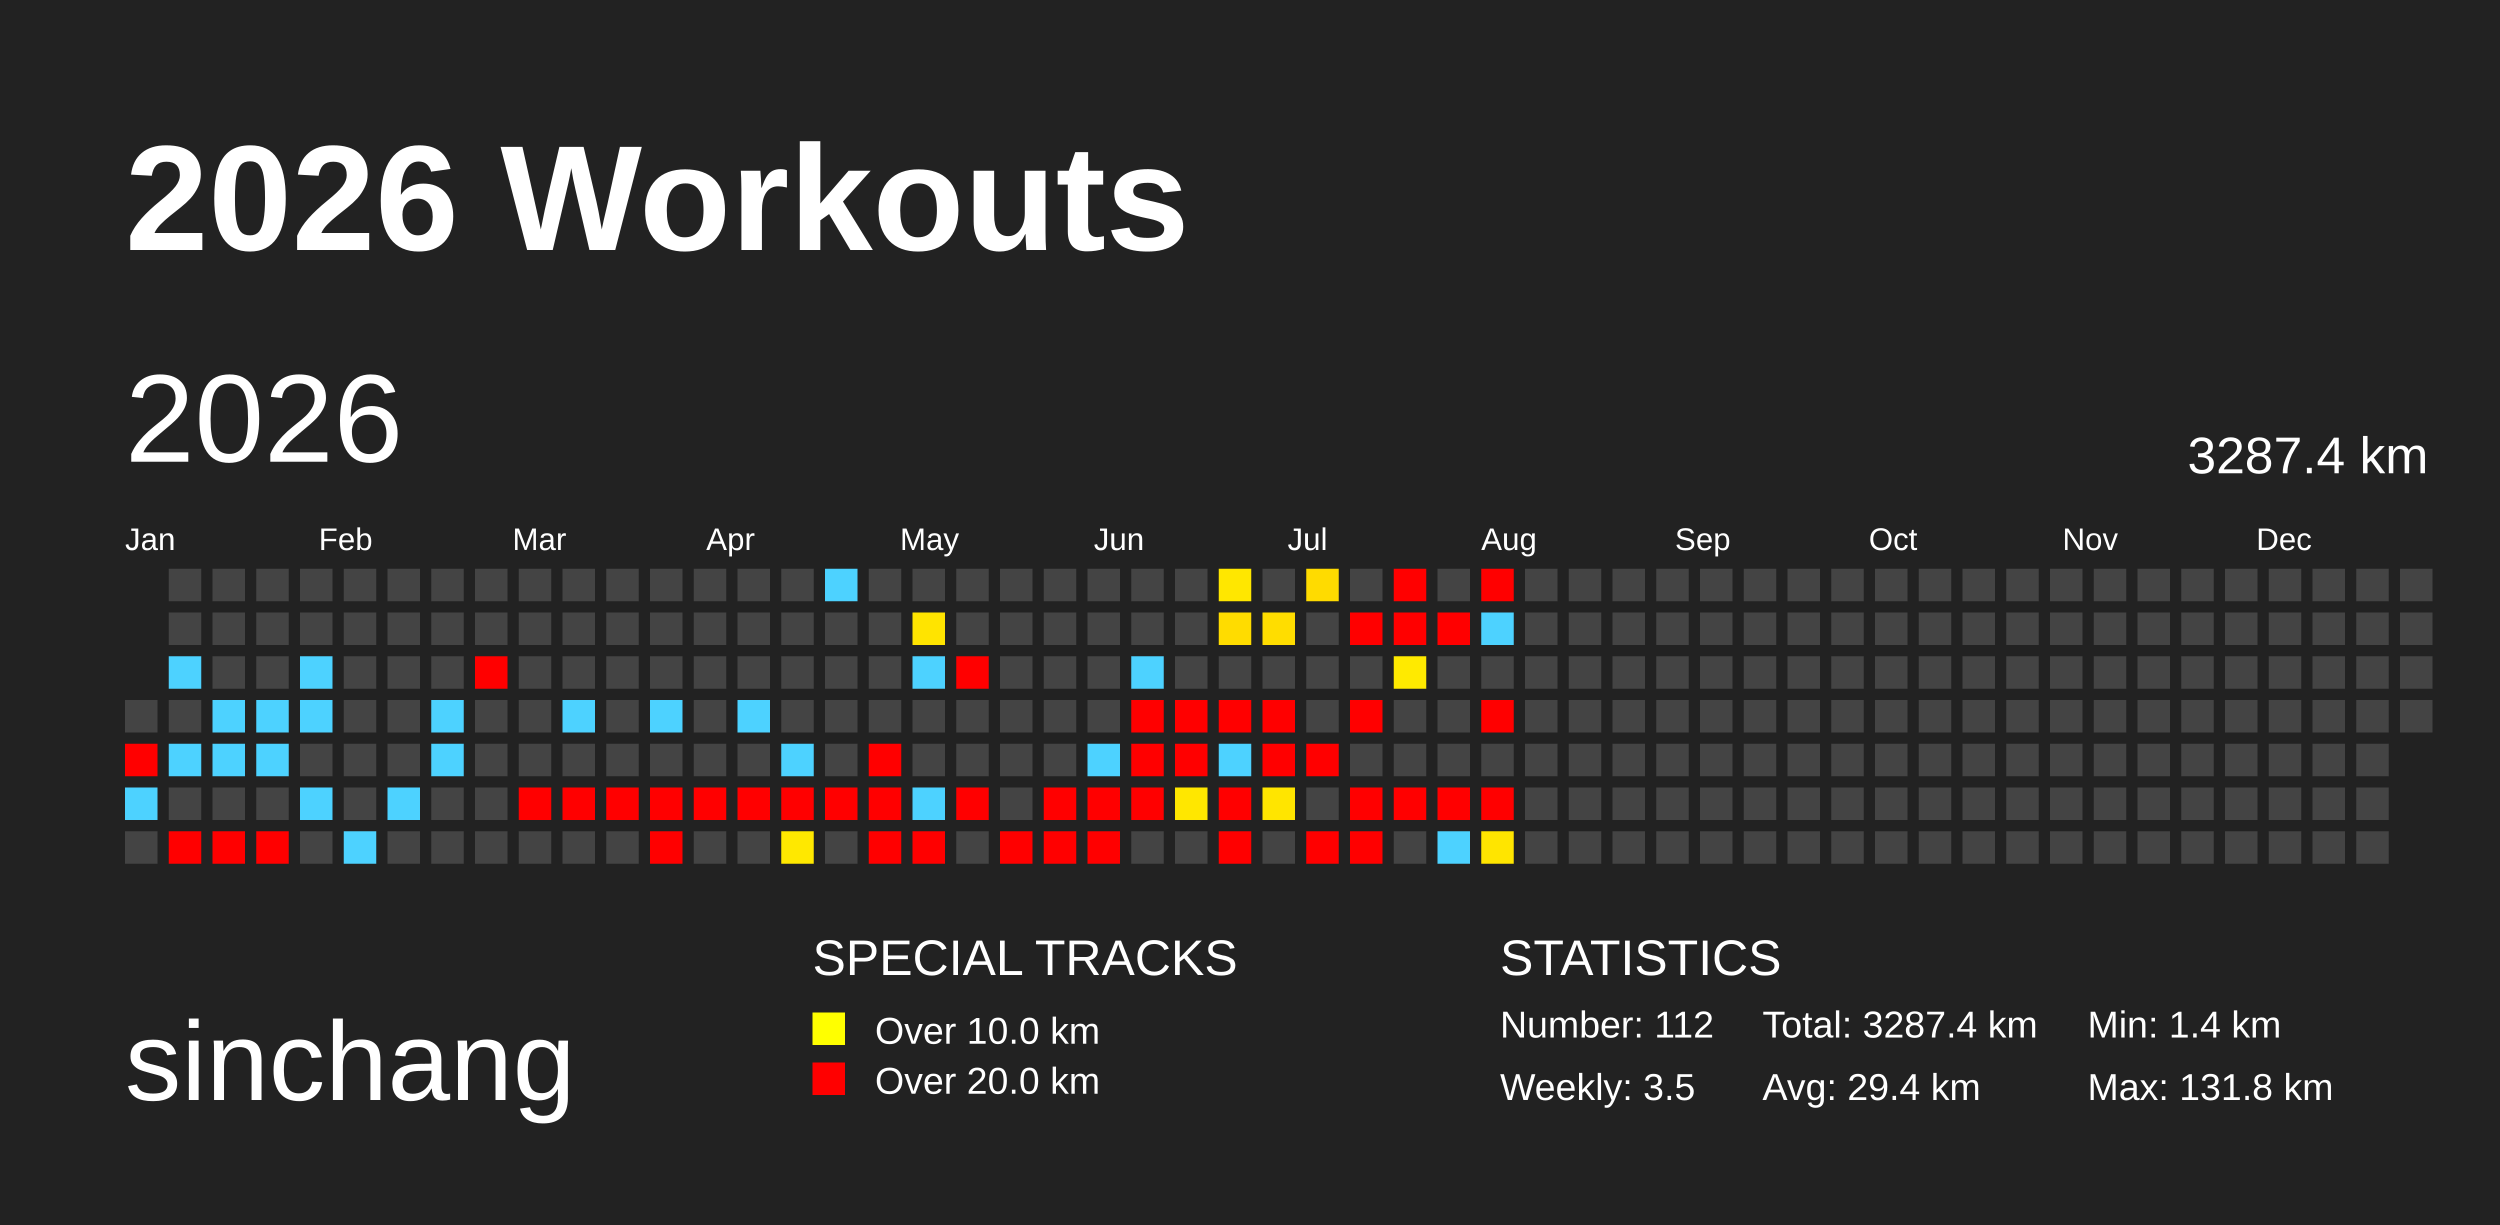
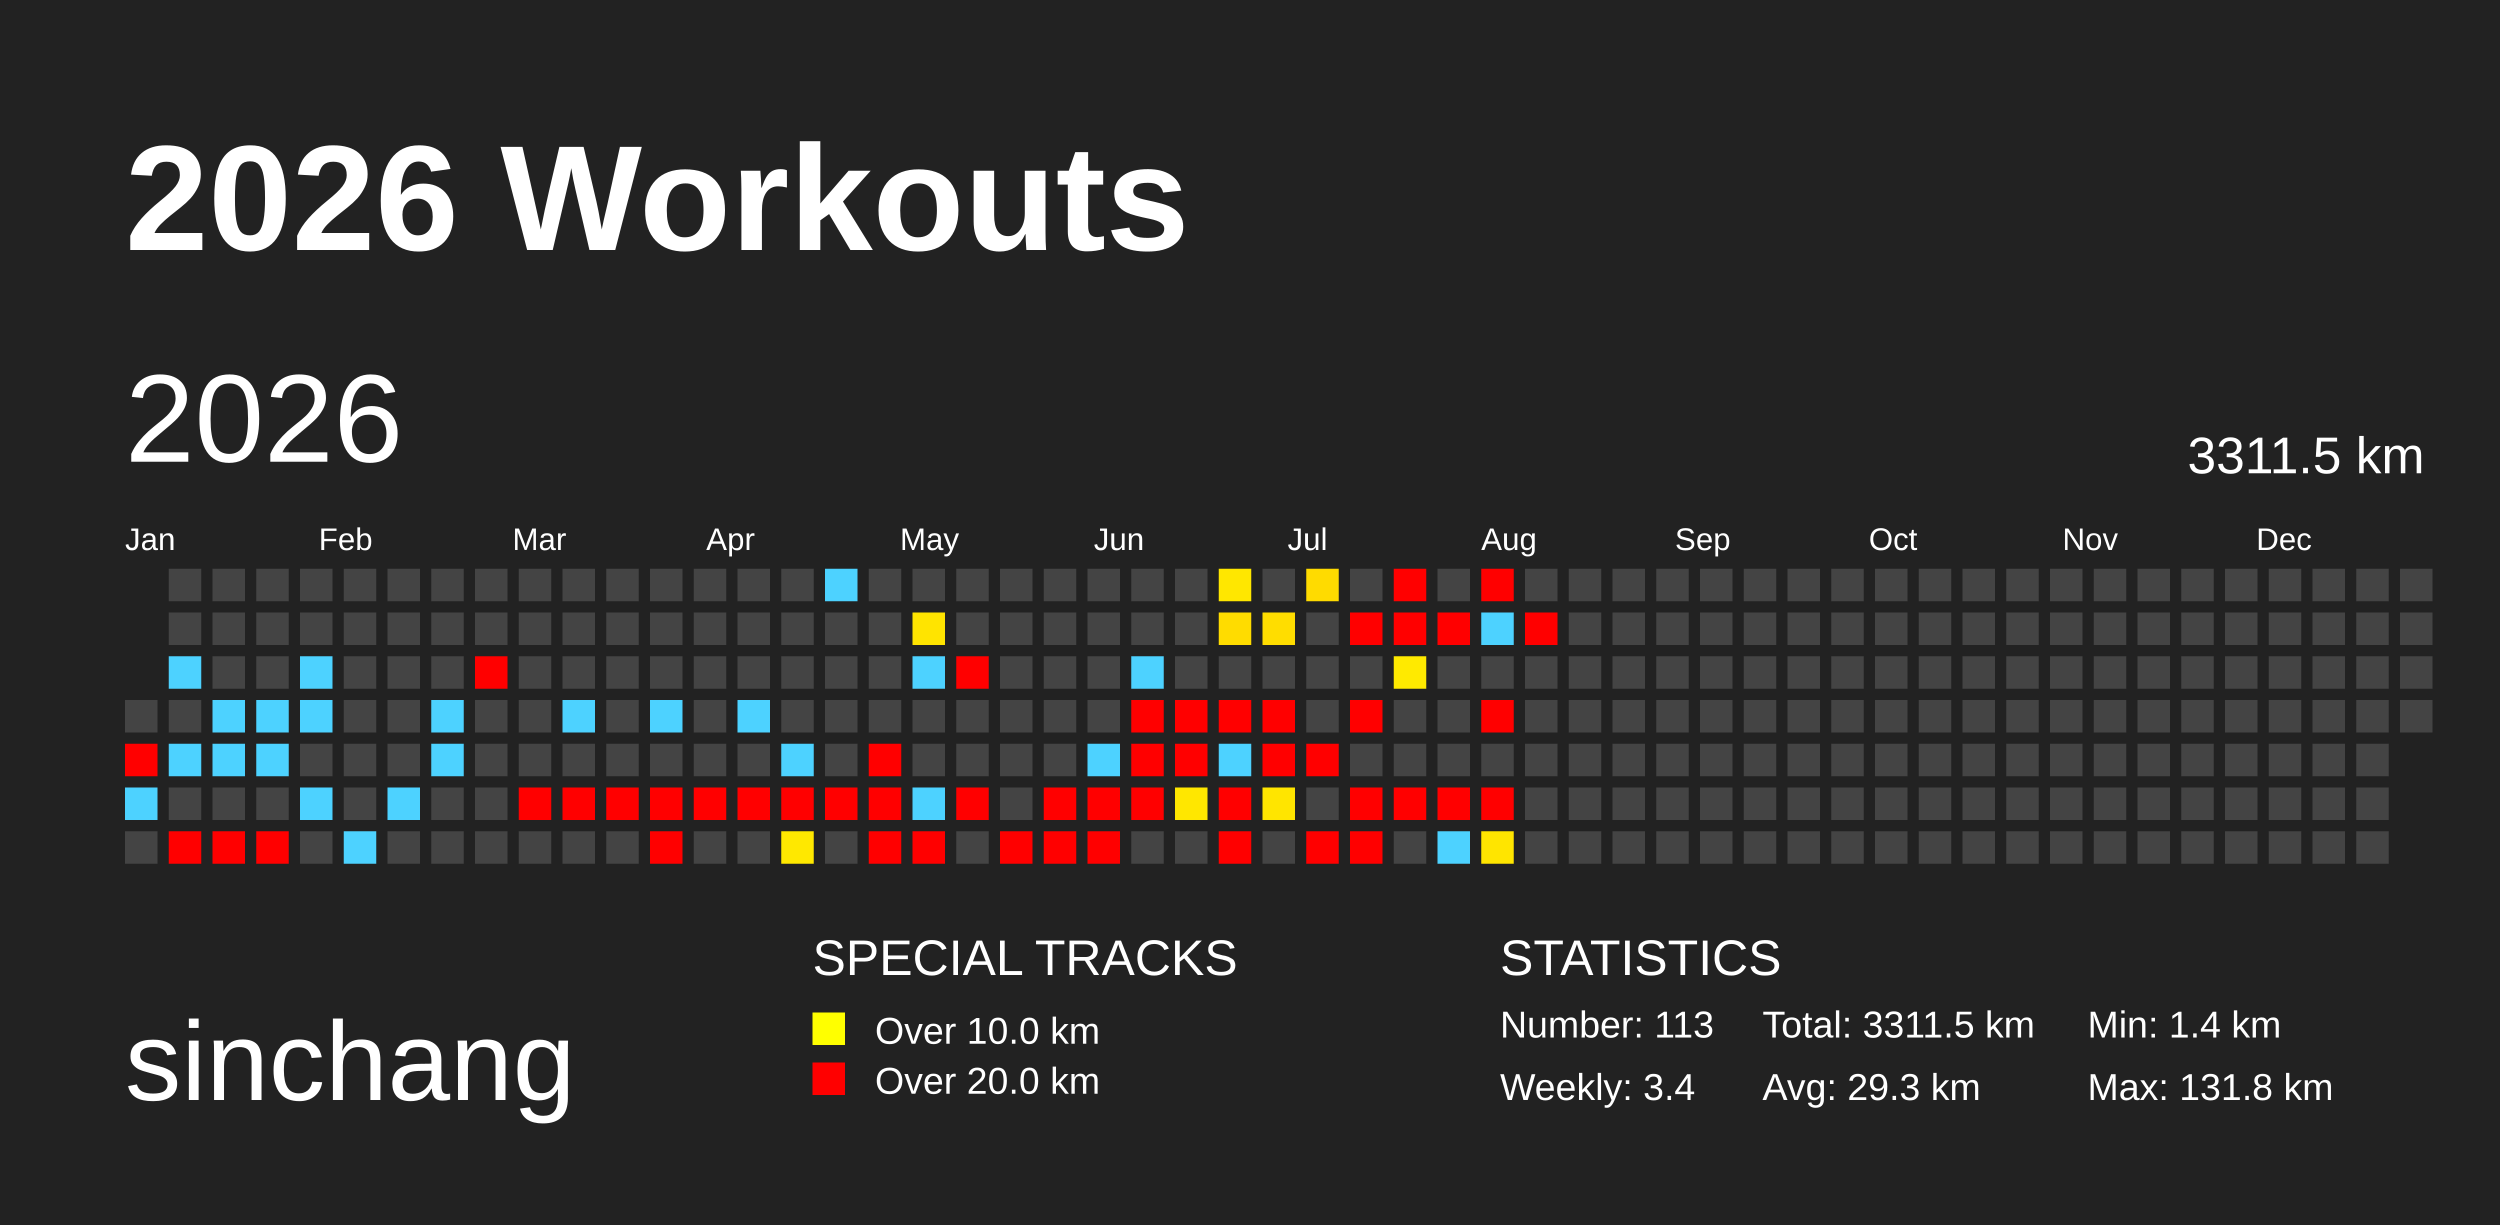
<svg xmlns="http://www.w3.org/2000/svg" baseProfile="full" height="98mm" version="1.1" viewBox="0,0,200,98" width="200mm">
  <defs>
    <pattern height="2" id="indoor-stripe" patternUnits="userSpaceOnUse" width="2">
      <line stroke="white" stroke-opacity="0.45" stroke-width="0.5" x1="0" x2="2" y1="2" y2="0" />
    </pattern>
  </defs>
  <rect fill="#222222" height="98" width="200" x="0" y="0" />
  <text fill="#FFFFFF" style="font-size:12px; font-family:Arial; font-weight:bold;" x="10" y="20">2026 Workouts</text>
  <text fill="#FFFFFF" style="font-size:9px; font-family:Arial" x="10" y="88">sinchang</text>
  <text fill="#FFFFFF" style="font-size:4px; font-family:Arial" x="65" y="78">SPECIAL TRACKS</text>
  <rect fill="yellow" height="2.6" width="2.6" x="65" y="81" />
  <text fill="#FFFFFF" style="font-size:3px; font-family:Arial" x="70" y="83.5">Over 10.0 km</text>
  <rect fill="red" height="2.6" width="2.6" x="65" y="85" />
  <text fill="#FFFFFF" style="font-size:3px; font-family:Arial" x="70" y="87.5">Over 20.0 km</text>
  <text fill="#FFFFFF" style="font-size:4px; font-family:Arial" x="120" y="78">STATISTICS</text>
-   <text fill="#FFFFFF" style="font-size:3px; font-family:Arial" x="120" y="83">Number: 112</text>
-   <text fill="#FFFFFF" style="font-size:3px; font-family:Arial" x="120" y="88">Weekly: 3.5</text>
-   <text fill="#FFFFFF" style="font-size:3px; font-family:Arial" x="141" y="83">Total: 3287.4 km</text>
-   <text fill="#FFFFFF" style="font-size:3px; font-family:Arial" x="141" y="88">Avg: 29.4 km</text>
+   <text fill="#FFFFFF" style="font-size:3px; font-family:Arial" x="120" y="83">Number: 113</text>
+   <text fill="#FFFFFF" style="font-size:3px; font-family:Arial" x="120" y="88">Weekly: 3.4</text>
+   <text fill="#FFFFFF" style="font-size:3px; font-family:Arial" x="141" y="83">Total: 3311.5 km</text>
+   <text fill="#FFFFFF" style="font-size:3px; font-family:Arial" x="141" y="88">Avg: 29.3 km</text>
  <text fill="#FFFFFF" style="font-size:3px; font-family:Arial" x="167" y="83">Min: 1.4 km</text>
  <text fill="#FFFFFF" style="font-size:3px; font-family:Arial" x="167" y="88">Max: 131.8 km</text>
  <text dominant-baseline="hanging" fill="#FFFFFF" style="font-size:10.0px; font-family:Arial;" x="10" y="30">2026</text>
-   <text dominant-baseline="hanging" fill="#FFFFFF" style="font-size:4.125px; font-family:Arial;" x="175" y="35">3287.4 km</text>
+   <text dominant-baseline="hanging" fill="#FFFFFF" style="font-size:4.125px; font-family:Arial;" x="175" y="35">3311.5 km</text>
  <text fill="#FFFFFF" style="font-size:2.5px; font-family:Arial" x="10.0" y="44">Jan</text>
  <text fill="#FFFFFF" style="font-size:2.5px; font-family:Arial" x="25.5" y="44">Feb</text>
  <text fill="#FFFFFF" style="font-size:2.5px; font-family:Arial" x="41.0" y="44">Mar</text>
  <text fill="#FFFFFF" style="font-size:2.5px; font-family:Arial" x="56.5" y="44">Apr</text>
  <text fill="#FFFFFF" style="font-size:2.5px; font-family:Arial" x="72.0" y="44">May</text>
  <text fill="#FFFFFF" style="font-size:2.5px; font-family:Arial" x="87.5" y="44">Jun</text>
  <text fill="#FFFFFF" style="font-size:2.5px; font-family:Arial" x="103.0" y="44">Jul</text>
  <text fill="#FFFFFF" style="font-size:2.5px; font-family:Arial" x="118.5" y="44">Aug</text>
  <text fill="#FFFFFF" style="font-size:2.5px; font-family:Arial" x="134.0" y="44">Sep</text>
  <text fill="#FFFFFF" style="font-size:2.5px; font-family:Arial" x="149.5" y="44">Oct</text>
  <text fill="#FFFFFF" style="font-size:2.5px; font-family:Arial" x="165.0" y="44">Nov</text>
  <text fill="#FFFFFF" style="font-size:2.5px; font-family:Arial" x="180.5" y="44">Dec</text>
  <rect fill="#444444" height="2.6" width="2.6" x="10.0" y="56.0" />
  <rect fill="red" height="2.6" width="2.6" x="10.0" y="59.5" />
  <rect fill="#4dd2ff" height="2.6" width="2.6" x="10.0" y="63.0" />
  <rect fill="#444444" height="2.6" width="2.6" x="10.0" y="66.5" />
  <rect fill="#444444" height="2.6" width="2.6" x="13.5" y="45.5" />
  <rect fill="#444444" height="2.6" width="2.6" x="13.5" y="49.0" />
  <rect fill="#4dd2ff" height="2.6" width="2.6" x="13.5" y="52.5" />
  <rect fill="#444444" height="2.6" width="2.6" x="13.5" y="56.0" />
  <rect fill="#4dd2ff" height="2.6" width="2.6" x="13.5" y="59.5" />
  <rect fill="#444444" height="2.6" width="2.6" x="13.5" y="63.0" />
  <rect fill="red" height="2.6" width="2.6" x="13.5" y="66.5" />
  <rect fill="#444444" height="2.6" width="2.6" x="17.0" y="45.5" />
  <rect fill="#444444" height="2.6" width="2.6" x="17.0" y="49.0" />
  <rect fill="#444444" height="2.6" width="2.6" x="17.0" y="52.5" />
  <rect fill="#4dd2ff" height="2.6" width="2.6" x="17.0" y="56.0" />
  <rect fill="#4dd2ff" height="2.6" width="2.6" x="17.0" y="59.5" />
  <rect fill="#444444" height="2.6" width="2.6" x="17.0" y="63.0" />
  <rect fill="red" height="2.6" width="2.6" x="17.0" y="66.5" />
  <rect fill="#444444" height="2.6" width="2.6" x="20.5" y="45.5" />
  <rect fill="#444444" height="2.6" width="2.6" x="20.5" y="49.0" />
  <rect fill="#444444" height="2.6" width="2.6" x="20.5" y="52.5" />
  <rect fill="#4dd2ff" height="2.6" width="2.6" x="20.5" y="56.0" />
  <rect fill="#4dd2ff" height="2.6" width="2.6" x="20.5" y="59.5" />
  <rect fill="#444444" height="2.6" width="2.6" x="20.5" y="63.0" />
  <rect fill="red" height="2.6" width="2.6" x="20.5" y="66.5" />
  <rect fill="#444444" height="2.6" width="2.6" x="24.0" y="45.5" />
  <rect fill="#444444" height="2.6" width="2.6" x="24.0" y="49.0" />
  <rect fill="#4dd2ff" height="2.6" width="2.6" x="24.0" y="52.5" />
  <rect fill="#4dd2ff" height="2.6" width="2.6" x="24.0" y="56.0" />
  <rect fill="#444444" height="2.6" width="2.6" x="24.0" y="59.5" />
  <rect fill="#4dd2ff" height="2.6" width="2.6" x="24.0" y="63.0" />
  <rect fill="#444444" height="2.6" width="2.6" x="24.0" y="66.5" />
  <rect fill="#444444" height="2.6" width="2.6" x="27.5" y="45.5" />
  <rect fill="#444444" height="2.6" width="2.6" x="27.5" y="49.0" />
  <rect fill="#444444" height="2.6" width="2.6" x="27.5" y="52.5" />
  <rect fill="#444444" height="2.6" width="2.6" x="27.5" y="56.0" />
  <rect fill="#444444" height="2.6" width="2.6" x="27.5" y="59.5" />
  <rect fill="#444444" height="2.6" width="2.6" x="27.5" y="63.0" />
  <rect fill="#4dd2ff" height="2.6" width="2.6" x="27.5" y="66.5" />
  <rect fill="#444444" height="2.6" width="2.6" x="31.0" y="45.5" />
  <rect fill="#444444" height="2.6" width="2.6" x="31.0" y="49.0" />
  <rect fill="#444444" height="2.6" width="2.6" x="31.0" y="52.5" />
  <rect fill="#444444" height="2.6" width="2.6" x="31.0" y="56.0" />
  <rect fill="#444444" height="2.6" width="2.6" x="31.0" y="59.5" />
  <rect fill="#4dd2ff" height="2.6" width="2.6" x="31.0" y="63.0" />
  <rect fill="#444444" height="2.6" width="2.6" x="31.0" y="66.5" />
  <rect fill="#444444" height="2.6" width="2.6" x="34.5" y="45.5" />
  <rect fill="#444444" height="2.6" width="2.6" x="34.5" y="49.0" />
  <rect fill="#444444" height="2.6" width="2.6" x="34.5" y="52.5" />
  <rect fill="#4dd2ff" height="2.6" width="2.6" x="34.5" y="56.0" />
  <rect fill="#4dd2ff" height="2.6" width="2.6" x="34.5" y="59.5" />
  <rect fill="#444444" height="2.6" width="2.6" x="34.5" y="63.0" />
  <rect fill="#444444" height="2.6" width="2.6" x="34.5" y="66.5" />
  <rect fill="#444444" height="2.6" width="2.6" x="38.0" y="45.5" />
  <rect fill="#444444" height="2.6" width="2.6" x="38.0" y="49.0" />
  <rect fill="red" height="2.6" width="2.6" x="38.0" y="52.5" />
  <rect fill="#444444" height="2.6" width="2.6" x="38.0" y="56.0" />
  <rect fill="#444444" height="2.6" width="2.6" x="38.0" y="59.5" />
  <rect fill="#444444" height="2.6" width="2.6" x="38.0" y="63.0" />
  <rect fill="#444444" height="2.6" width="2.6" x="38.0" y="66.5" />
  <rect fill="#444444" height="2.6" width="2.6" x="41.5" y="45.5" />
  <rect fill="#444444" height="2.6" width="2.6" x="41.5" y="49.0" />
  <rect fill="#444444" height="2.6" width="2.6" x="41.5" y="52.5" />
  <rect fill="#444444" height="2.6" width="2.6" x="41.5" y="56.0" />
  <rect fill="#444444" height="2.6" width="2.6" x="41.5" y="59.5" />
  <rect fill="red" height="2.6" width="2.6" x="41.5" y="63.0" />
  <rect fill="#444444" height="2.6" width="2.6" x="41.5" y="66.5" />
  <rect fill="#444444" height="2.6" width="2.6" x="45.0" y="45.5" />
  <rect fill="#444444" height="2.6" width="2.6" x="45.0" y="49.0" />
  <rect fill="#444444" height="2.6" width="2.6" x="45.0" y="52.5" />
  <rect fill="#4dd2ff" height="2.6" width="2.6" x="45.0" y="56.0" />
  <rect fill="#444444" height="2.6" width="2.6" x="45.0" y="59.5" />
  <rect fill="red" height="2.6" width="2.6" x="45.0" y="63.0" />
  <rect fill="#444444" height="2.6" width="2.6" x="45.0" y="66.5" />
  <rect fill="#444444" height="2.6" width="2.6" x="48.5" y="45.5" />
  <rect fill="#444444" height="2.6" width="2.6" x="48.5" y="49.0" />
  <rect fill="#444444" height="2.6" width="2.6" x="48.5" y="52.5" />
  <rect fill="#444444" height="2.6" width="2.6" x="48.5" y="56.0" />
  <rect fill="#444444" height="2.6" width="2.6" x="48.5" y="59.5" />
  <rect fill="red" height="2.6" width="2.6" x="48.5" y="63.0" />
  <rect fill="#444444" height="2.6" width="2.6" x="48.5" y="66.5" />
  <rect fill="#444444" height="2.6" width="2.6" x="52.0" y="45.5" />
  <rect fill="#444444" height="2.6" width="2.6" x="52.0" y="49.0" />
  <rect fill="#444444" height="2.6" width="2.6" x="52.0" y="52.5" />
  <rect fill="#4dd2ff" height="2.6" width="2.6" x="52.0" y="56.0" />
  <rect fill="#444444" height="2.6" width="2.6" x="52.0" y="59.5" />
  <rect fill="red" height="2.6" width="2.6" x="52.0" y="63.0" />
  <rect fill="red" height="2.6" width="2.6" x="52.0" y="66.5" />
  <rect fill="#444444" height="2.6" width="2.6" x="55.5" y="45.5" />
  <rect fill="#444444" height="2.6" width="2.6" x="55.5" y="49.0" />
  <rect fill="#444444" height="2.6" width="2.6" x="55.5" y="52.5" />
  <rect fill="#444444" height="2.6" width="2.6" x="55.5" y="56.0" />
  <rect fill="#444444" height="2.6" width="2.6" x="55.5" y="59.5" />
  <rect fill="red" height="2.6" width="2.6" x="55.5" y="63.0" />
  <rect fill="#444444" height="2.6" width="2.6" x="55.5" y="66.5" />
  <rect fill="#444444" height="2.6" width="2.6" x="59.0" y="45.5" />
  <rect fill="#444444" height="2.6" width="2.6" x="59.0" y="49.0" />
  <rect fill="#444444" height="2.6" width="2.6" x="59.0" y="52.5" />
  <rect fill="#4dd2ff" height="2.6" width="2.6" x="59.0" y="56.0" />
  <rect fill="#444444" height="2.6" width="2.6" x="59.0" y="59.5" />
  <rect fill="red" height="2.6" width="2.6" x="59.0" y="63.0" />
  <rect fill="#444444" height="2.6" width="2.6" x="59.0" y="66.5" />
  <rect fill="#444444" height="2.6" width="2.6" x="62.5" y="45.5" />
  <rect fill="#444444" height="2.6" width="2.6" x="62.5" y="49.0" />
  <rect fill="#444444" height="2.6" width="2.6" x="62.5" y="52.5" />
  <rect fill="#444444" height="2.6" width="2.6" x="62.5" y="56.0" />
  <rect fill="#4dd2ff" height="2.6" width="2.6" x="62.5" y="59.5" />
  <rect fill="red" height="2.6" width="2.6" x="62.5" y="63.0" />
  <rect fill="#ffe800" height="2.6" width="2.6" x="62.5" y="66.5" />
  <rect fill="#4dd2ff" height="2.6" width="2.6" x="66.0" y="45.5" />
  <rect fill="#444444" height="2.6" width="2.6" x="66.0" y="49.0" />
  <rect fill="#444444" height="2.6" width="2.6" x="66.0" y="52.5" />
  <rect fill="#444444" height="2.6" width="2.6" x="66.0" y="56.0" />
  <rect fill="#444444" height="2.6" width="2.6" x="66.0" y="59.5" />
  <rect fill="red" height="2.6" width="2.6" x="66.0" y="63.0" />
  <rect fill="#444444" height="2.6" width="2.6" x="66.0" y="66.5" />
  <rect fill="#444444" height="2.6" width="2.6" x="69.5" y="45.5" />
  <rect fill="#444444" height="2.6" width="2.6" x="69.5" y="49.0" />
  <rect fill="#444444" height="2.6" width="2.6" x="69.5" y="52.5" />
  <rect fill="#444444" height="2.6" width="2.6" x="69.5" y="56.0" />
  <rect fill="red" height="2.6" width="2.6" x="69.5" y="59.5" />
  <rect fill="red" height="2.6" width="2.6" x="69.5" y="63.0" />
  <rect fill="red" height="2.6" width="2.6" x="69.5" y="66.5" />
  <rect fill="#444444" height="2.6" width="2.6" x="73.0" y="45.5" />
  <rect fill="#ffe400" height="2.6" width="2.6" x="73.0" y="49.0" />
  <rect fill="#4dd2ff" height="2.6" width="2.6" x="73.0" y="52.5" />
  <rect fill="#444444" height="2.6" width="2.6" x="73.0" y="56.0" />
  <rect fill="#444444" height="2.6" width="2.6" x="73.0" y="59.5" />
  <rect fill="#4dd2ff" height="2.6" width="2.6" x="73.0" y="63.0" />
  <rect fill="red" height="2.6" width="2.6" x="73.0" y="66.5" />
  <rect fill="#444444" height="2.6" width="2.6" x="76.5" y="45.5" />
  <rect fill="#444444" height="2.6" width="2.6" x="76.5" y="49.0" />
  <rect fill="red" height="2.6" width="2.6" x="76.5" y="52.5" />
  <rect fill="#444444" height="2.6" width="2.6" x="76.5" y="56.0" />
  <rect fill="#444444" height="2.6" width="2.6" x="76.5" y="59.5" />
  <rect fill="red" height="2.6" width="2.6" x="76.5" y="63.0" />
  <rect fill="#444444" height="2.6" width="2.6" x="76.5" y="66.5" />
  <rect fill="#444444" height="2.6" width="2.6" x="80.0" y="45.5" />
  <rect fill="#444444" height="2.6" width="2.6" x="80.0" y="49.0" />
  <rect fill="#444444" height="2.6" width="2.6" x="80.0" y="52.5" />
  <rect fill="#444444" height="2.6" width="2.6" x="80.0" y="56.0" />
  <rect fill="#444444" height="2.6" width="2.6" x="80.0" y="59.5" />
  <rect fill="#444444" height="2.6" width="2.6" x="80.0" y="63.0" />
  <rect fill="red" height="2.6" width="2.6" x="80.0" y="66.5" />
  <rect fill="#444444" height="2.6" width="2.6" x="83.5" y="45.5" />
  <rect fill="#444444" height="2.6" width="2.6" x="83.5" y="49.0" />
  <rect fill="#444444" height="2.6" width="2.6" x="83.5" y="52.5" />
  <rect fill="#444444" height="2.6" width="2.6" x="83.5" y="56.0" />
  <rect fill="#444444" height="2.6" width="2.6" x="83.5" y="59.5" />
  <rect fill="red" height="2.6" width="2.6" x="83.5" y="63.0" />
  <rect fill="red" height="2.6" width="2.6" x="83.5" y="66.5" />
  <rect fill="#444444" height="2.6" width="2.6" x="87.0" y="45.5" />
  <rect fill="#444444" height="2.6" width="2.6" x="87.0" y="49.0" />
  <rect fill="#444444" height="2.6" width="2.6" x="87.0" y="52.5" />
  <rect fill="#444444" height="2.6" width="2.6" x="87.0" y="56.0" />
  <rect fill="#4dd2ff" height="2.6" width="2.6" x="87.0" y="59.5" />
  <rect fill="red" height="2.6" width="2.6" x="87.0" y="63.0" />
  <rect fill="red" height="2.6" width="2.6" x="87.0" y="66.5" />
  <rect fill="#444444" height="2.6" width="2.6" x="90.5" y="45.5" />
  <rect fill="#444444" height="2.6" width="2.6" x="90.5" y="49.0" />
  <rect fill="#4dd2ff" height="2.6" width="2.6" x="90.5" y="52.5" />
  <rect fill="red" height="2.6" width="2.6" x="90.5" y="56.0" />
  <rect fill="red" height="2.6" width="2.6" x="90.5" y="59.5" />
  <rect fill="red" height="2.6" width="2.6" x="90.5" y="63.0" />
  <rect fill="#444444" height="2.6" width="2.6" x="90.5" y="66.5" />
  <rect fill="#444444" height="2.6" width="2.6" x="94.0" y="45.5" />
  <rect fill="#444444" height="2.6" width="2.6" x="94.0" y="49.0" />
  <rect fill="#444444" height="2.6" width="2.6" x="94.0" y="52.5" />
  <rect fill="red" height="2.6" width="2.6" x="94.0" y="56.0" />
  <rect fill="red" height="2.6" width="2.6" x="94.0" y="59.5" />
  <rect fill="#ffe700" height="2.6" width="2.6" x="94.0" y="63.0" />
  <rect fill="#444444" height="2.6" width="2.6" x="94.0" y="66.5" />
  <rect fill="#ffe700" height="2.6" width="2.6" x="97.5" y="45.5" />
  <rect fill="#ffdc00" height="2.6" width="2.6" x="97.5" y="49.0" />
  <rect fill="#444444" height="2.6" width="2.6" x="97.5" y="52.5" />
  <rect fill="red" height="2.6" width="2.6" x="97.5" y="56.0" />
  <rect fill="#4dd2ff" height="2.6" width="2.6" x="97.5" y="59.5" />
  <rect fill="red" height="2.6" width="2.6" x="97.5" y="63.0" />
  <rect fill="red" height="2.6" width="2.6" x="97.5" y="66.5" />
  <rect fill="#444444" height="2.6" width="2.6" x="101.0" y="45.5" />
  <rect fill="#ffdd00" height="2.6" width="2.6" x="101.0" y="49.0" />
  <rect fill="#444444" height="2.6" width="2.6" x="101.0" y="52.5" />
  <rect fill="red" height="2.6" width="2.6" x="101.0" y="56.0" />
  <rect fill="red" height="2.6" width="2.6" x="101.0" y="59.5" />
  <rect fill="#ffe500" height="2.6" width="2.6" x="101.0" y="63.0" />
  <rect fill="#444444" height="2.6" width="2.6" x="101.0" y="66.5" />
  <rect fill="#ffdb00" height="2.6" width="2.6" x="104.5" y="45.5" />
  <rect fill="#444444" height="2.6" width="2.6" x="104.5" y="49.0" />
  <rect fill="#444444" height="2.6" width="2.6" x="104.5" y="52.5" />
  <rect fill="#444444" height="2.6" width="2.6" x="104.5" y="56.0" />
  <rect fill="red" height="2.6" width="2.6" x="104.5" y="59.5" />
  <rect fill="#444444" height="2.6" width="2.6" x="104.5" y="63.0" />
  <rect fill="red" height="2.6" width="2.6" x="104.5" y="66.5" />
  <rect fill="#444444" height="2.6" width="2.6" x="108.0" y="45.5" />
  <rect fill="red" height="2.6" width="2.6" x="108.0" y="49.0" />
  <rect fill="#444444" height="2.6" width="2.6" x="108.0" y="52.5" />
  <rect fill="red" height="2.6" width="2.6" x="108.0" y="56.0" />
  <rect fill="#444444" height="2.6" width="2.6" x="108.0" y="59.5" />
  <rect fill="red" height="2.6" width="2.6" x="108.0" y="63.0" />
  <rect fill="red" height="2.6" width="2.6" x="108.0" y="66.5" />
  <rect fill="red" height="2.6" width="2.6" x="111.5" y="45.5" />
  <rect fill="red" height="2.6" width="2.6" x="111.5" y="49.0" />
  <rect fill="#ffea00" height="2.6" width="2.6" x="111.5" y="52.5" />
  <rect fill="#444444" height="2.6" width="2.6" x="111.5" y="56.0" />
  <rect fill="#444444" height="2.6" width="2.6" x="111.5" y="59.5" />
  <rect fill="red" height="2.6" width="2.6" x="111.5" y="63.0" />
  <rect fill="#444444" height="2.6" width="2.6" x="111.5" y="66.5" />
  <rect fill="#444444" height="2.6" width="2.6" x="115.0" y="45.5" />
  <rect fill="red" height="2.6" width="2.6" x="115.0" y="49.0" />
  <rect fill="#444444" height="2.6" width="2.6" x="115.0" y="52.5" />
  <rect fill="#444444" height="2.6" width="2.6" x="115.0" y="56.0" />
  <rect fill="#444444" height="2.6" width="2.6" x="115.0" y="59.5" />
  <rect fill="red" height="2.6" width="2.6" x="115.0" y="63.0" />
  <rect fill="#4dd2ff" height="2.6" width="2.6" x="115.0" y="66.5" />
  <rect fill="red" height="2.6" width="2.6" x="118.5" y="45.5" />
  <rect fill="#4dd2ff" height="2.6" width="2.6" x="118.5" y="49.0" />
  <rect fill="#444444" height="2.6" width="2.6" x="118.5" y="52.5" />
  <rect fill="red" height="2.6" width="2.6" x="118.5" y="56.0" />
  <rect fill="#444444" height="2.6" width="2.6" x="118.5" y="59.5" />
  <rect fill="red" height="2.6" width="2.6" x="118.5" y="63.0" />
  <rect fill="#ffe500" height="2.6" width="2.6" x="118.5" y="66.5" />
  <rect fill="#444444" height="2.6" width="2.6" x="122.0" y="45.5" />
-   <rect fill="#444444" height="2.6" width="2.6" x="122.0" y="49.0" />
+   <rect fill="red" height="2.6" width="2.6" x="122.0" y="49.0" />
  <rect fill="#444444" height="2.6" width="2.6" x="122.0" y="52.5" />
  <rect fill="#444444" height="2.6" width="2.6" x="122.0" y="56.0" />
  <rect fill="#444444" height="2.6" width="2.6" x="122.0" y="59.5" />
  <rect fill="#444444" height="2.6" width="2.6" x="122.0" y="63.0" />
  <rect fill="#444444" height="2.6" width="2.6" x="122.0" y="66.5" />
  <rect fill="#444444" height="2.6" width="2.6" x="125.5" y="45.5" />
  <rect fill="#444444" height="2.6" width="2.6" x="125.5" y="49.0" />
  <rect fill="#444444" height="2.6" width="2.6" x="125.5" y="52.5" />
  <rect fill="#444444" height="2.6" width="2.6" x="125.5" y="56.0" />
  <rect fill="#444444" height="2.6" width="2.6" x="125.5" y="59.5" />
  <rect fill="#444444" height="2.6" width="2.6" x="125.5" y="63.0" />
  <rect fill="#444444" height="2.6" width="2.6" x="125.5" y="66.5" />
  <rect fill="#444444" height="2.6" width="2.6" x="129.0" y="45.5" />
  <rect fill="#444444" height="2.6" width="2.6" x="129.0" y="49.0" />
  <rect fill="#444444" height="2.6" width="2.6" x="129.0" y="52.5" />
  <rect fill="#444444" height="2.6" width="2.6" x="129.0" y="56.0" />
  <rect fill="#444444" height="2.6" width="2.6" x="129.0" y="59.5" />
  <rect fill="#444444" height="2.6" width="2.6" x="129.0" y="63.0" />
  <rect fill="#444444" height="2.6" width="2.6" x="129.0" y="66.5" />
  <rect fill="#444444" height="2.6" width="2.6" x="132.5" y="45.5" />
  <rect fill="#444444" height="2.6" width="2.6" x="132.5" y="49.0" />
  <rect fill="#444444" height="2.6" width="2.6" x="132.5" y="52.5" />
  <rect fill="#444444" height="2.6" width="2.6" x="132.5" y="56.0" />
  <rect fill="#444444" height="2.6" width="2.6" x="132.5" y="59.5" />
  <rect fill="#444444" height="2.6" width="2.6" x="132.5" y="63.0" />
  <rect fill="#444444" height="2.6" width="2.6" x="132.5" y="66.5" />
  <rect fill="#444444" height="2.6" width="2.6" x="136.0" y="45.5" />
  <rect fill="#444444" height="2.6" width="2.6" x="136.0" y="49.0" />
  <rect fill="#444444" height="2.6" width="2.6" x="136.0" y="52.5" />
  <rect fill="#444444" height="2.6" width="2.6" x="136.0" y="56.0" />
  <rect fill="#444444" height="2.6" width="2.6" x="136.0" y="59.5" />
  <rect fill="#444444" height="2.6" width="2.6" x="136.0" y="63.0" />
  <rect fill="#444444" height="2.6" width="2.6" x="136.0" y="66.5" />
  <rect fill="#444444" height="2.6" width="2.6" x="139.5" y="45.5" />
  <rect fill="#444444" height="2.6" width="2.6" x="139.5" y="49.0" />
  <rect fill="#444444" height="2.6" width="2.6" x="139.5" y="52.5" />
  <rect fill="#444444" height="2.6" width="2.6" x="139.5" y="56.0" />
  <rect fill="#444444" height="2.6" width="2.6" x="139.5" y="59.5" />
  <rect fill="#444444" height="2.6" width="2.6" x="139.5" y="63.0" />
  <rect fill="#444444" height="2.6" width="2.6" x="139.5" y="66.5" />
  <rect fill="#444444" height="2.6" width="2.6" x="143.0" y="45.5" />
  <rect fill="#444444" height="2.6" width="2.6" x="143.0" y="49.0" />
  <rect fill="#444444" height="2.6" width="2.6" x="143.0" y="52.5" />
  <rect fill="#444444" height="2.6" width="2.6" x="143.0" y="56.0" />
  <rect fill="#444444" height="2.6" width="2.6" x="143.0" y="59.5" />
  <rect fill="#444444" height="2.6" width="2.6" x="143.0" y="63.0" />
  <rect fill="#444444" height="2.6" width="2.6" x="143.0" y="66.5" />
  <rect fill="#444444" height="2.6" width="2.6" x="146.5" y="45.5" />
  <rect fill="#444444" height="2.6" width="2.6" x="146.5" y="49.0" />
  <rect fill="#444444" height="2.6" width="2.6" x="146.5" y="52.5" />
  <rect fill="#444444" height="2.6" width="2.6" x="146.5" y="56.0" />
  <rect fill="#444444" height="2.6" width="2.6" x="146.5" y="59.5" />
  <rect fill="#444444" height="2.6" width="2.6" x="146.5" y="63.0" />
  <rect fill="#444444" height="2.6" width="2.6" x="146.5" y="66.5" />
  <rect fill="#444444" height="2.6" width="2.6" x="150.0" y="45.5" />
  <rect fill="#444444" height="2.6" width="2.6" x="150.0" y="49.0" />
  <rect fill="#444444" height="2.6" width="2.6" x="150.0" y="52.5" />
  <rect fill="#444444" height="2.6" width="2.6" x="150.0" y="56.0" />
  <rect fill="#444444" height="2.6" width="2.6" x="150.0" y="59.5" />
  <rect fill="#444444" height="2.6" width="2.6" x="150.0" y="63.0" />
  <rect fill="#444444" height="2.6" width="2.6" x="150.0" y="66.5" />
  <rect fill="#444444" height="2.6" width="2.6" x="153.5" y="45.5" />
  <rect fill="#444444" height="2.6" width="2.6" x="153.5" y="49.0" />
  <rect fill="#444444" height="2.6" width="2.6" x="153.5" y="52.5" />
  <rect fill="#444444" height="2.6" width="2.6" x="153.5" y="56.0" />
  <rect fill="#444444" height="2.6" width="2.6" x="153.5" y="59.5" />
  <rect fill="#444444" height="2.6" width="2.6" x="153.5" y="63.0" />
  <rect fill="#444444" height="2.6" width="2.6" x="153.5" y="66.5" />
  <rect fill="#444444" height="2.6" width="2.6" x="157.0" y="45.5" />
  <rect fill="#444444" height="2.6" width="2.6" x="157.0" y="49.0" />
  <rect fill="#444444" height="2.6" width="2.6" x="157.0" y="52.5" />
  <rect fill="#444444" height="2.6" width="2.6" x="157.0" y="56.0" />
  <rect fill="#444444" height="2.6" width="2.6" x="157.0" y="59.5" />
  <rect fill="#444444" height="2.6" width="2.6" x="157.0" y="63.0" />
  <rect fill="#444444" height="2.6" width="2.6" x="157.0" y="66.5" />
  <rect fill="#444444" height="2.6" width="2.6" x="160.5" y="45.5" />
  <rect fill="#444444" height="2.6" width="2.6" x="160.5" y="49.0" />
  <rect fill="#444444" height="2.6" width="2.6" x="160.5" y="52.5" />
  <rect fill="#444444" height="2.6" width="2.6" x="160.5" y="56.0" />
  <rect fill="#444444" height="2.6" width="2.6" x="160.5" y="59.5" />
  <rect fill="#444444" height="2.6" width="2.6" x="160.5" y="63.0" />
  <rect fill="#444444" height="2.6" width="2.6" x="160.5" y="66.5" />
  <rect fill="#444444" height="2.6" width="2.6" x="164.0" y="45.5" />
  <rect fill="#444444" height="2.6" width="2.6" x="164.0" y="49.0" />
  <rect fill="#444444" height="2.6" width="2.6" x="164.0" y="52.5" />
  <rect fill="#444444" height="2.6" width="2.6" x="164.0" y="56.0" />
  <rect fill="#444444" height="2.6" width="2.6" x="164.0" y="59.5" />
  <rect fill="#444444" height="2.6" width="2.6" x="164.0" y="63.0" />
  <rect fill="#444444" height="2.6" width="2.6" x="164.0" y="66.5" />
  <rect fill="#444444" height="2.6" width="2.6" x="167.5" y="45.5" />
  <rect fill="#444444" height="2.6" width="2.6" x="167.5" y="49.0" />
  <rect fill="#444444" height="2.6" width="2.6" x="167.5" y="52.5" />
  <rect fill="#444444" height="2.6" width="2.6" x="167.5" y="56.0" />
  <rect fill="#444444" height="2.6" width="2.6" x="167.5" y="59.5" />
  <rect fill="#444444" height="2.6" width="2.6" x="167.5" y="63.0" />
  <rect fill="#444444" height="2.6" width="2.6" x="167.5" y="66.5" />
  <rect fill="#444444" height="2.6" width="2.6" x="171.0" y="45.5" />
  <rect fill="#444444" height="2.6" width="2.6" x="171.0" y="49.0" />
  <rect fill="#444444" height="2.6" width="2.6" x="171.0" y="52.5" />
  <rect fill="#444444" height="2.6" width="2.6" x="171.0" y="56.0" />
  <rect fill="#444444" height="2.6" width="2.6" x="171.0" y="59.5" />
  <rect fill="#444444" height="2.6" width="2.6" x="171.0" y="63.0" />
  <rect fill="#444444" height="2.6" width="2.6" x="171.0" y="66.5" />
  <rect fill="#444444" height="2.6" width="2.6" x="174.5" y="45.5" />
  <rect fill="#444444" height="2.6" width="2.6" x="174.5" y="49.0" />
  <rect fill="#444444" height="2.6" width="2.6" x="174.5" y="52.5" />
  <rect fill="#444444" height="2.6" width="2.6" x="174.5" y="56.0" />
  <rect fill="#444444" height="2.6" width="2.6" x="174.5" y="59.5" />
  <rect fill="#444444" height="2.6" width="2.6" x="174.5" y="63.0" />
  <rect fill="#444444" height="2.6" width="2.6" x="174.5" y="66.5" />
  <rect fill="#444444" height="2.6" width="2.6" x="178.0" y="45.5" />
  <rect fill="#444444" height="2.6" width="2.6" x="178.0" y="49.0" />
  <rect fill="#444444" height="2.6" width="2.6" x="178.0" y="52.5" />
  <rect fill="#444444" height="2.6" width="2.6" x="178.0" y="56.0" />
  <rect fill="#444444" height="2.6" width="2.6" x="178.0" y="59.5" />
  <rect fill="#444444" height="2.6" width="2.6" x="178.0" y="63.0" />
  <rect fill="#444444" height="2.6" width="2.6" x="178.0" y="66.5" />
  <rect fill="#444444" height="2.6" width="2.6" x="181.5" y="45.5" />
  <rect fill="#444444" height="2.6" width="2.6" x="181.5" y="49.0" />
  <rect fill="#444444" height="2.6" width="2.6" x="181.5" y="52.5" />
  <rect fill="#444444" height="2.6" width="2.6" x="181.5" y="56.0" />
  <rect fill="#444444" height="2.6" width="2.6" x="181.5" y="59.5" />
  <rect fill="#444444" height="2.6" width="2.6" x="181.5" y="63.0" />
  <rect fill="#444444" height="2.6" width="2.6" x="181.5" y="66.5" />
  <rect fill="#444444" height="2.6" width="2.6" x="185.0" y="45.5" />
  <rect fill="#444444" height="2.6" width="2.6" x="185.0" y="49.0" />
  <rect fill="#444444" height="2.6" width="2.6" x="185.0" y="52.5" />
  <rect fill="#444444" height="2.6" width="2.6" x="185.0" y="56.0" />
  <rect fill="#444444" height="2.6" width="2.6" x="185.0" y="59.5" />
  <rect fill="#444444" height="2.6" width="2.6" x="185.0" y="63.0" />
  <rect fill="#444444" height="2.6" width="2.6" x="185.0" y="66.5" />
  <rect fill="#444444" height="2.6" width="2.6" x="188.5" y="45.5" />
  <rect fill="#444444" height="2.6" width="2.6" x="188.5" y="49.0" />
  <rect fill="#444444" height="2.6" width="2.6" x="188.5" y="52.5" />
  <rect fill="#444444" height="2.6" width="2.6" x="188.5" y="56.0" />
  <rect fill="#444444" height="2.6" width="2.6" x="188.5" y="59.5" />
  <rect fill="#444444" height="2.6" width="2.6" x="188.5" y="63.0" />
  <rect fill="#444444" height="2.6" width="2.6" x="188.5" y="66.5" />
  <rect fill="#444444" height="2.6" width="2.6" x="192.0" y="45.5" />
  <rect fill="#444444" height="2.6" width="2.6" x="192.0" y="49.0" />
  <rect fill="#444444" height="2.6" width="2.6" x="192.0" y="52.5" />
  <rect fill="#444444" height="2.6" width="2.6" x="192.0" y="56.0" />
</svg>
